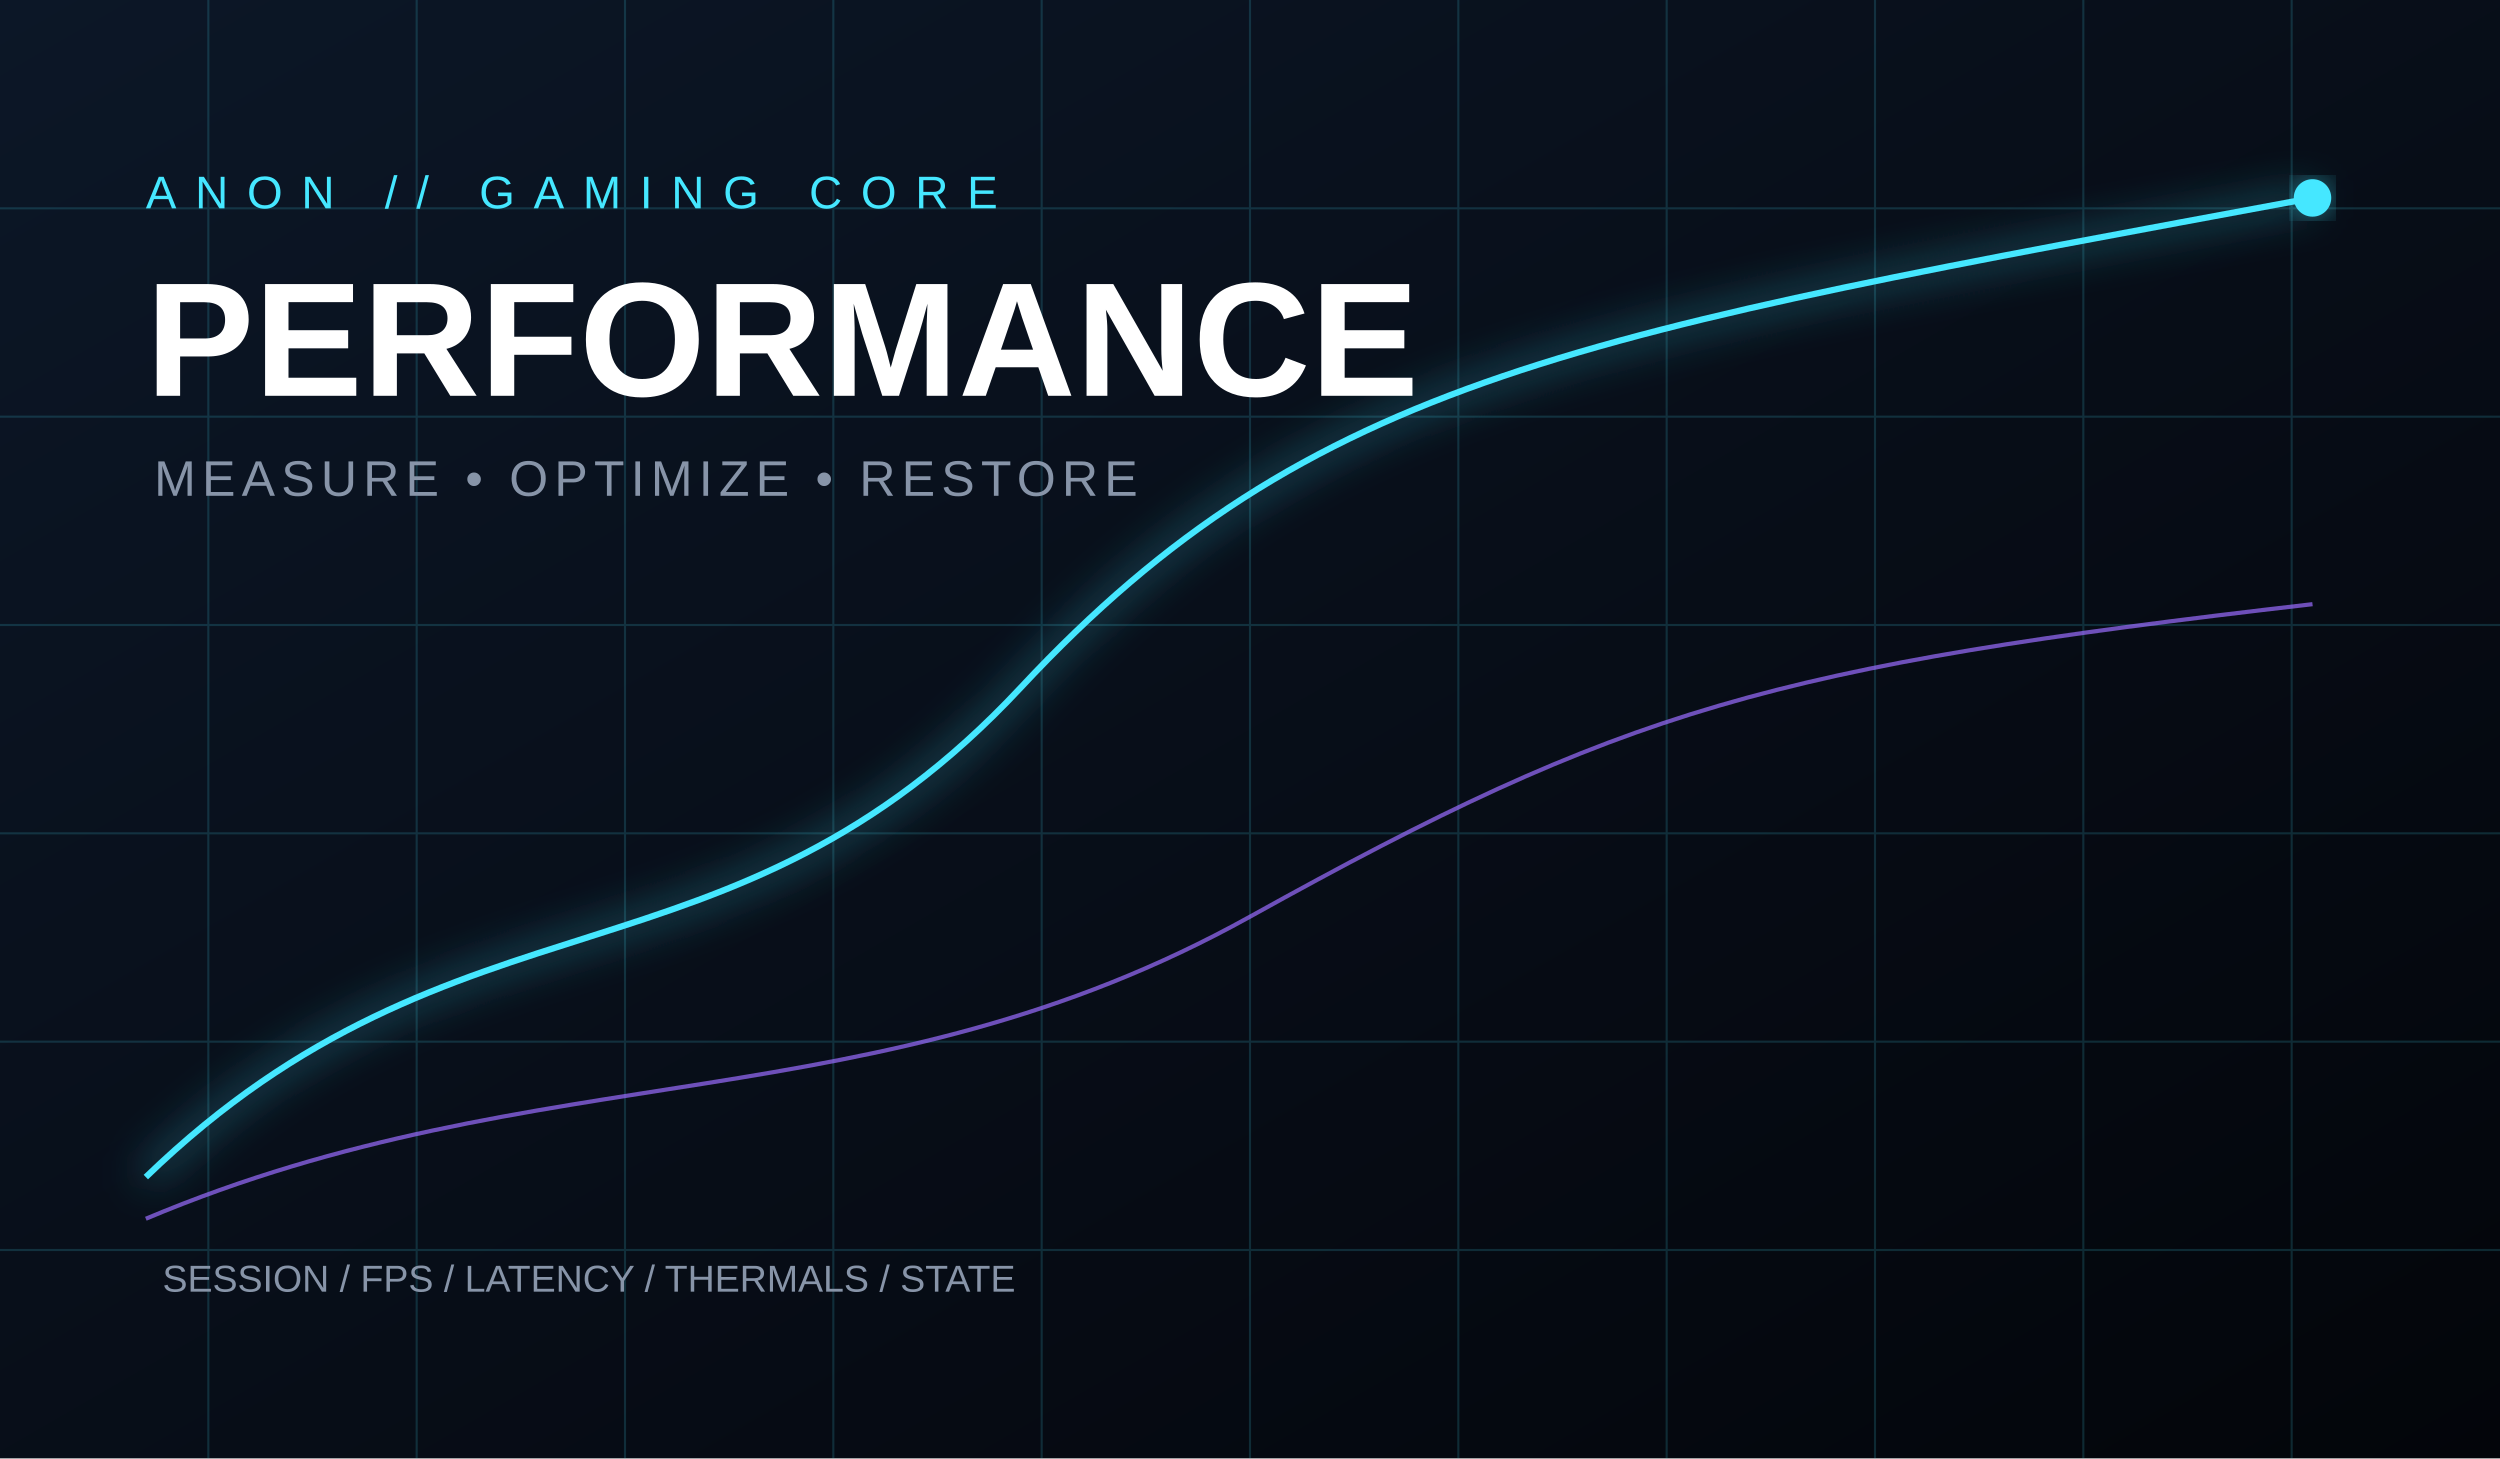
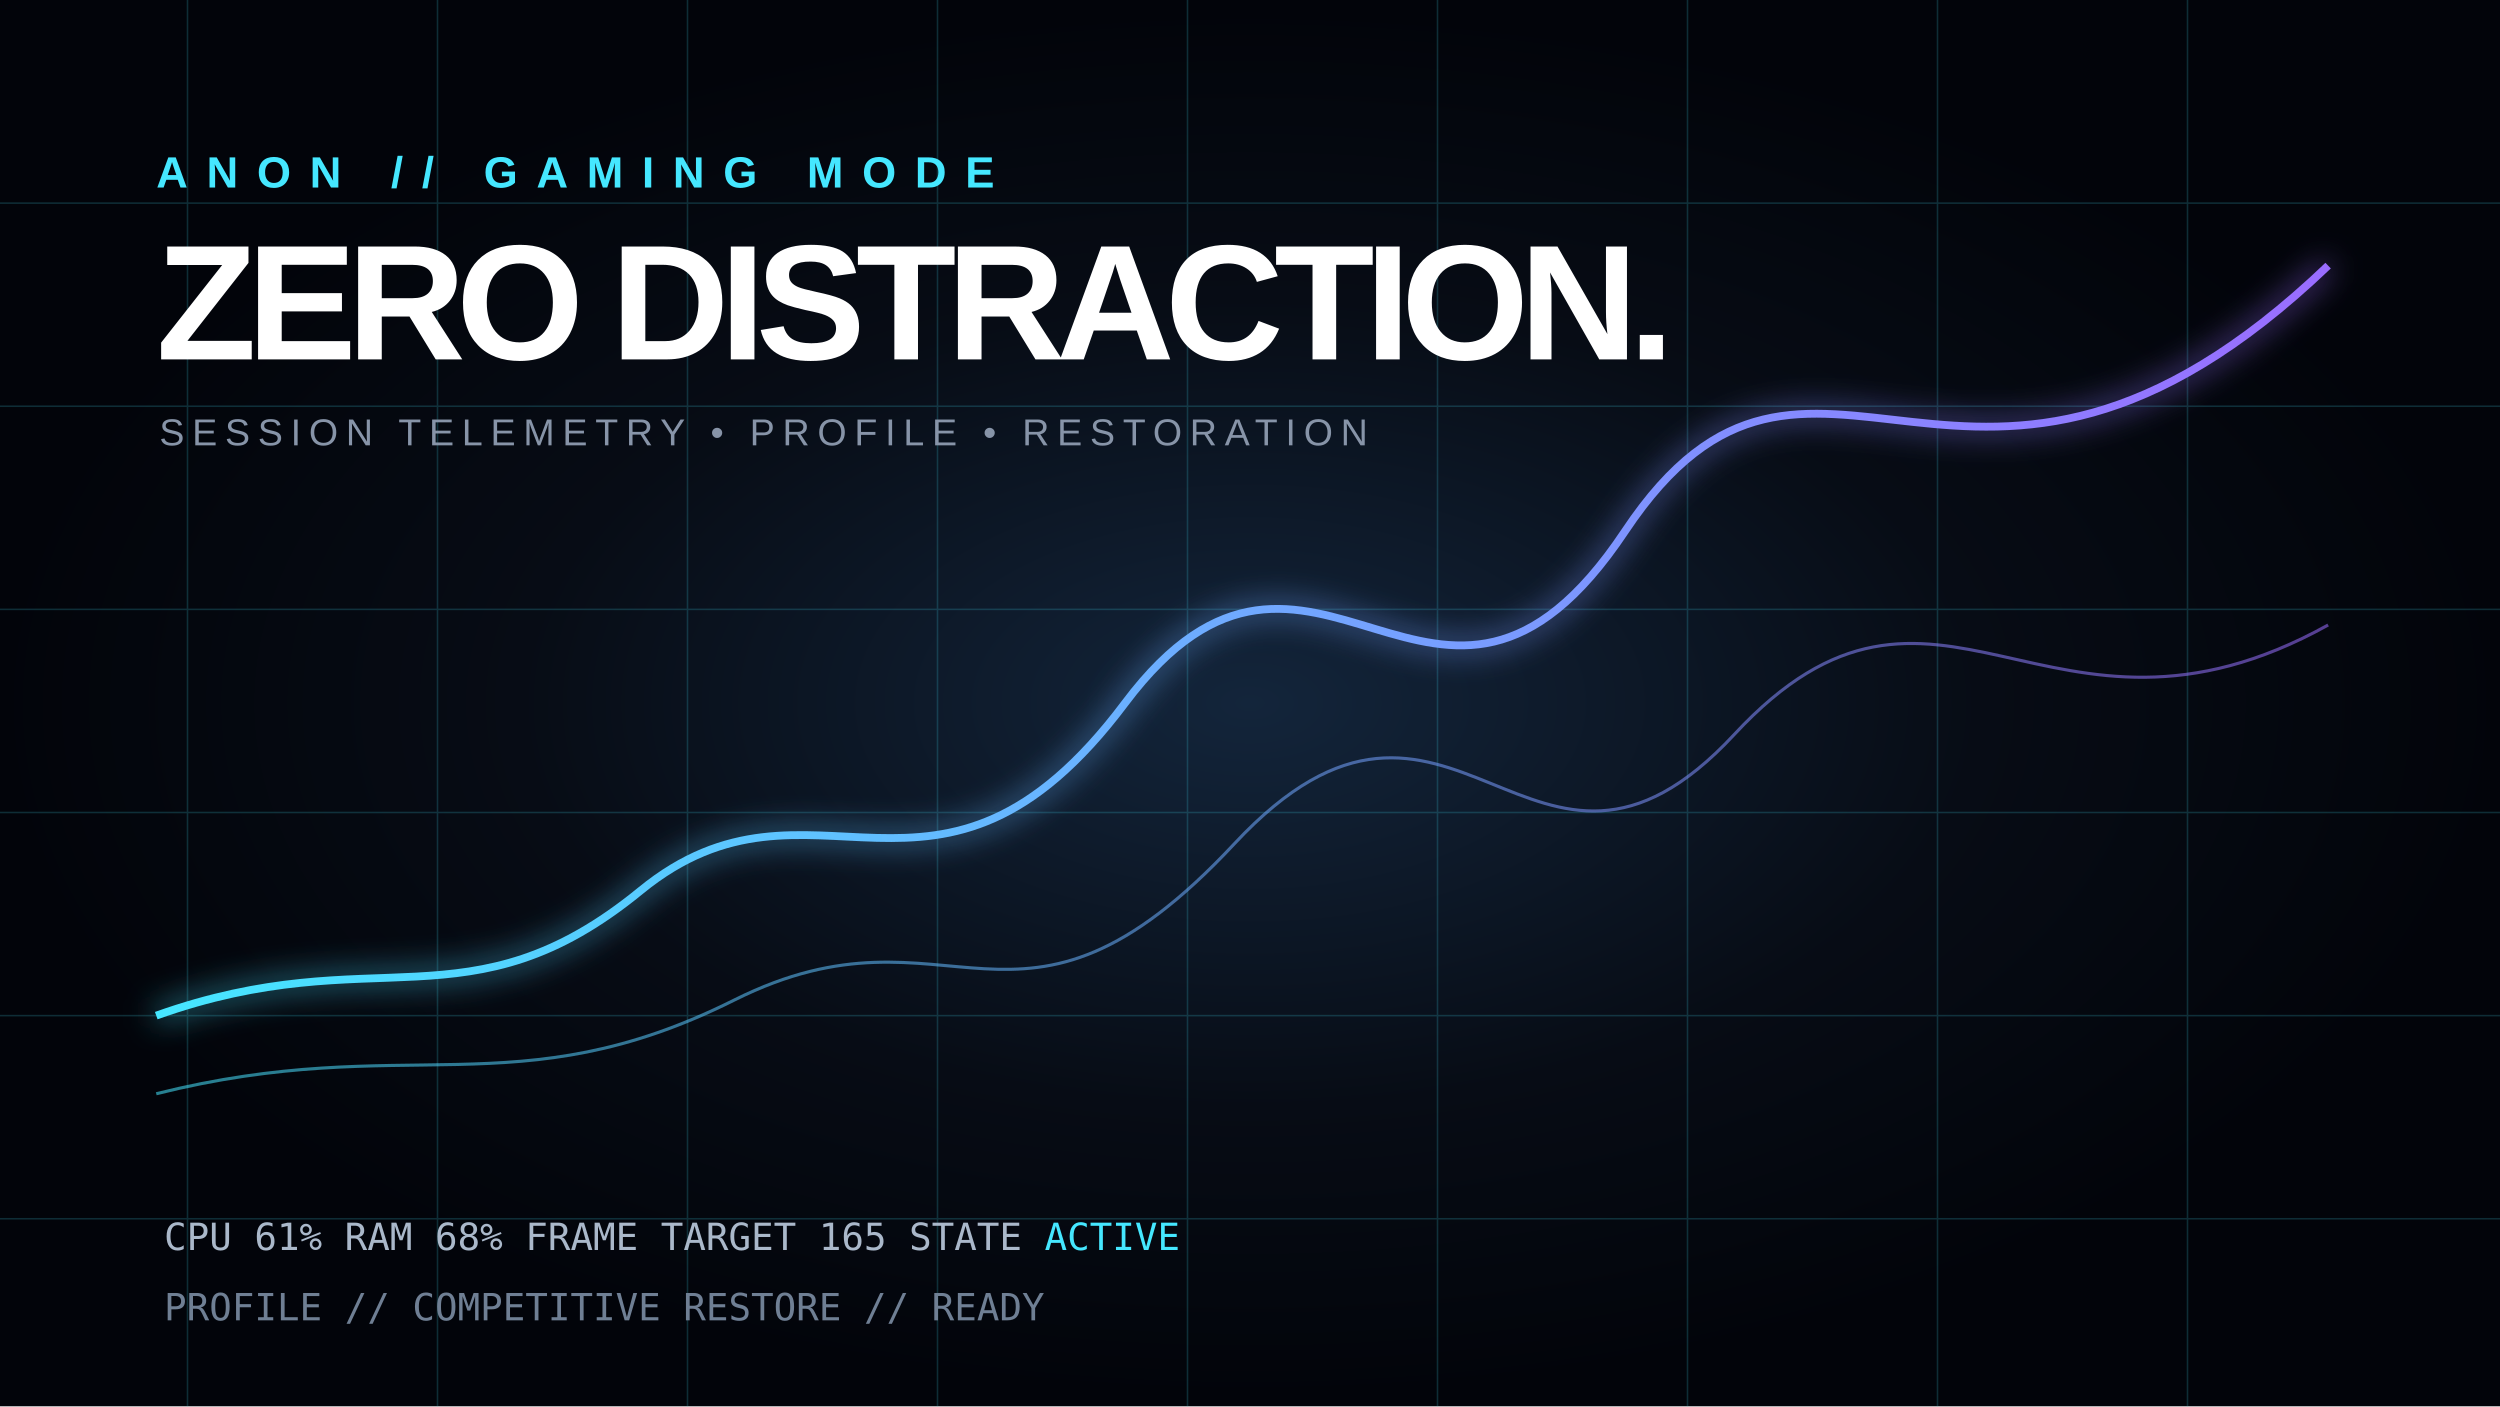
- <svg xmlns="http://www.w3.org/2000/svg" viewBox="0 0 1200 700">
+ <svg xmlns="http://www.w3.org/2000/svg" viewBox="0 0 1600 900" role="img" aria-labelledby="t d">
  <defs>
-     <linearGradient id="b" x2="1" y2="1">
-       <stop stop-color="#0c1727" />
-       <stop offset="1" stop-color="#03050a" />
-     </linearGradient>
-     <linearGradient id="a">
+     <radialGradient id="b">
+       <stop stop-color="#13253b" />
+       <stop offset=".58" stop-color="#070c15" />
+       <stop offset="1" stop-color="#02040a" />
+     </radialGradient>
+     <linearGradient id="a" x1="0" x2="1">
      <stop stop-color="#45e7ff" />
      <stop offset="1" stop-color="#9a6cff" />
    </linearGradient>
-     <filter id="x">
-       <feGaussianBlur stdDeviation="10" result="b" />
+     <filter id="g">
+       <feGaussianBlur stdDeviation="10" result="x" />
      <feMerge>
-         <feMergeNode in="b" />
+         <feMergeNode in="x" />
        <feMergeNode in="SourceGraphic" />
      </feMerge>
    </filter>
  </defs>
-   <rect width="1200" height="700" fill="url(#b)" />
-   <g opacity=".16" stroke="#45e7ff">
-     <path d="M0 100H1200M0 200H1200M0 300H1200M0 400H1200M0 500H1200M0 600H1200" />
-     <path d="M100 0V700M200 0V700M300 0V700M400 0V700M500 0V700M600 0V700M700 0V700M800 0V700M900 0V700M1000 0V700M1100 0V700" />
+   <rect width="1600" height="900" fill="url(#b)" />
+   <g opacity=".18" stroke="#45e7ff">
+     <path d="M0 130H1600M0 260H1600M0 390H1600M0 520H1600M0 650H1600M0 780H1600" />
+     <path d="M120 0V900M280 0V900M440 0V900M600 0V900M760 0V900M920 0V900M1080 0V900M1240 0V900M1400 0V900" />
  </g>
-   <path d="M70 565 C220 420 350 480 490 330 S760 160 1110 95" fill="none" stroke="#45e7ff" stroke-width="3" filter="url(#x)" />
-   <path d="M70 585 C260 505 420 540 600 440 S850 320 1110 290" fill="none" stroke="#9a6cff" stroke-width="2" opacity=".7" />
-   <g fill="#fff" font-family="Segoe UI,Arial">
-     <text x="70" y="100" font-size="22" letter-spacing="9" fill="#45e7ff">ANON // GAMING CORE</text>
-     <text x="70" y="190" font-size="78" font-weight="900">PERFORMANCE</text>
-     <text x="74" y="238" font-size="24" fill="#8794a8" letter-spacing="3">MEASURE • OPTIMIZE • RESTORE</text>
-     <text x="78" y="620" font-size="18" fill="#8794a8">SESSION / FPS / LATENCY / THERMALS / STATE</text>
+   <g fill="none" stroke="url(#a)">
+     <path d="M100 650 C240 600 300 660 410 570 S600 610 720 450 S920 520 1040 340 S1260 390 1490 170" stroke-width="5" filter="url(#g)" />
+     <path d="M100 700 C260 660 330 710 470 640 S650 690 790 540 S980 610 1110 470 S1310 500 1490 400" stroke-width="2" opacity=".55" />
  </g>
-   <circle cx="1110" cy="95" r="9" fill="#45e7ff" filter="url(#x)" />
+   <g fill="#fff" font-family="Segoe UI,Arial,sans-serif">
+     <text x="100" y="120" font-size="28" font-weight="700" letter-spacing="12" fill="#45e7ff">ANON // GAMING MODE</text>
+     <text x="100" y="230" font-size="105" font-weight="900" letter-spacing="-6">ZERO DISTRACTION.</text>
+     <text x="102" y="285" font-size="24" letter-spacing="5" fill="#8794a8">SESSION TELEMETRY • PROFILE • RESTORATION</text>
+     <g font-family="Consolas,monospace" font-size="24">
+       <text x="105" y="800" fill="#aab8ca">CPU  61%   RAM  68%   FRAME TARGET  165   STATE  <tspan fill="#45e7ff">ACTIVE</tspan>
+       </text>
+       <text x="105" y="845" fill="#6f7f94">PROFILE  //  COMPETITIVE     RESTORE  //  READY</text>
+     </g>
+   </g>
</svg>
